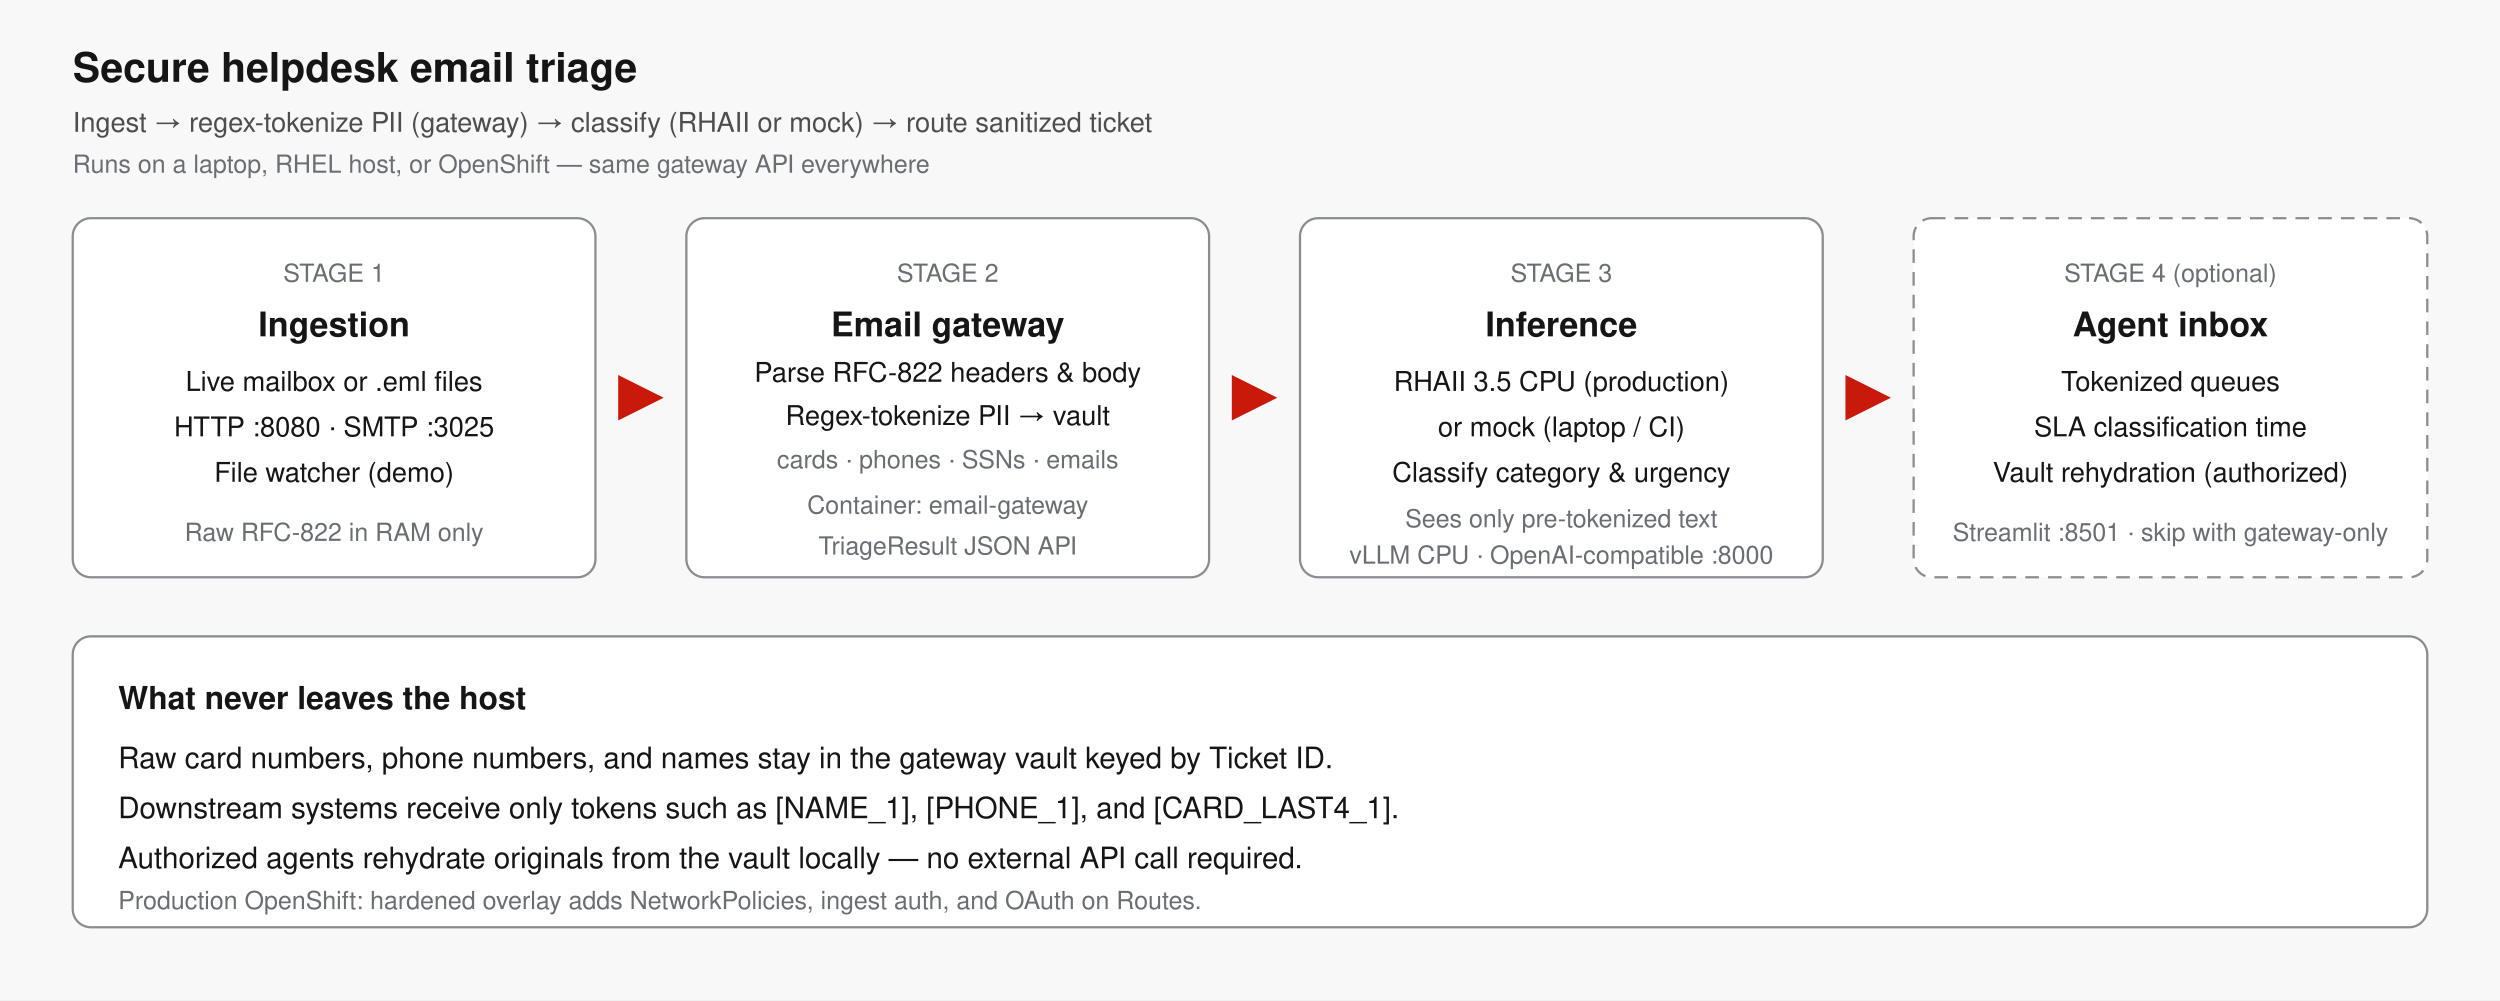
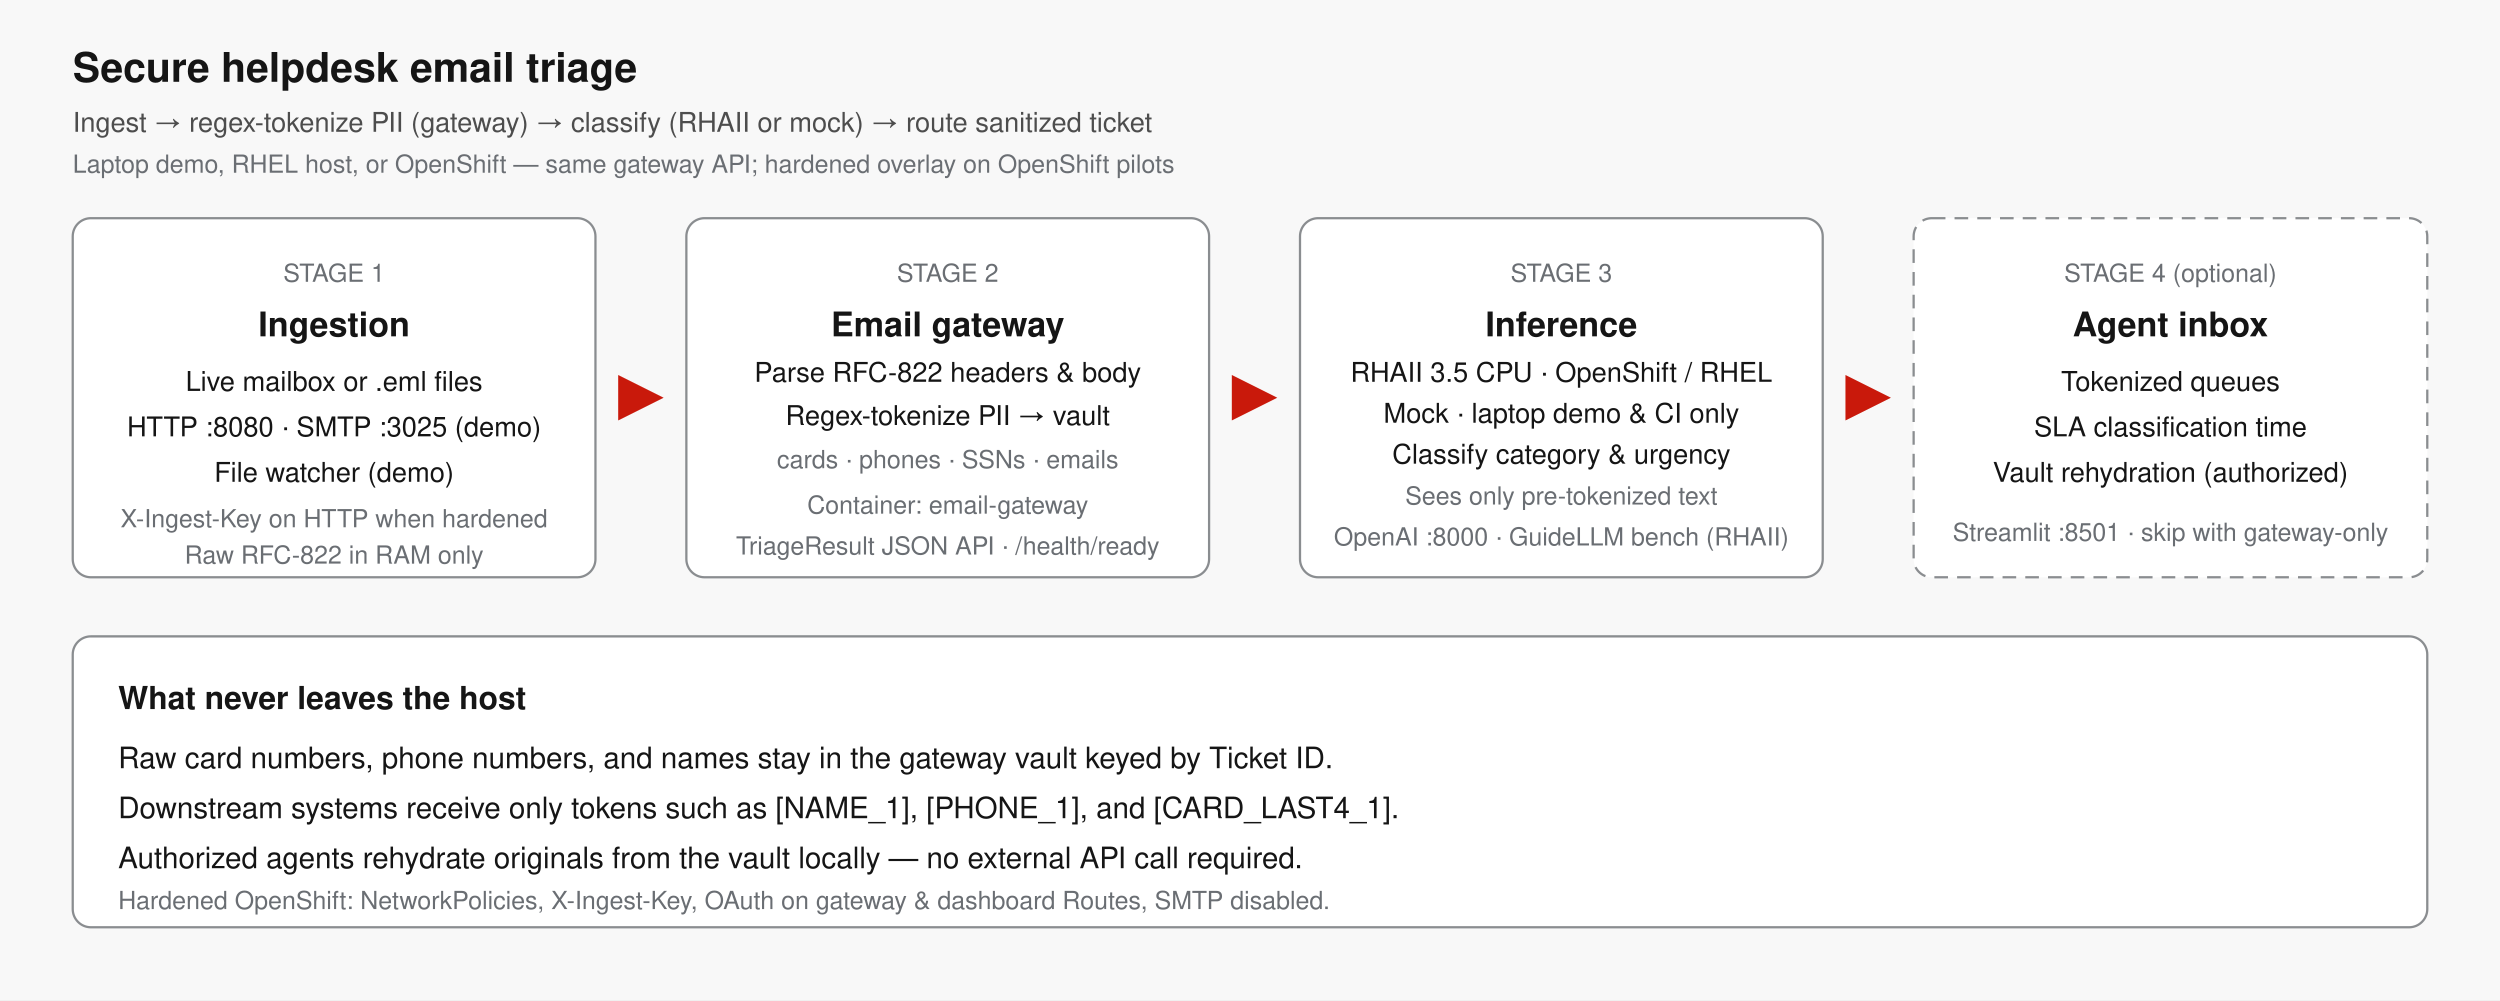
<svg xmlns="http://www.w3.org/2000/svg" width="1100" height="440" viewBox="0 0 1100 440" role="img" aria-labelledby="title desc">
  <rect width="1100" height="440" fill="#f8f8f8" />
  <text x="32" y="36" font-family="Helvetica, Arial, sans-serif" font-size="18" font-weight="700" fill="#151515">Secure helpdesk email triage</text>
  <text x="32" y="58" font-family="Helvetica, Arial, sans-serif" font-size="12" fill="#4d4d4d">Ingest → regex-tokenize PII (gateway) → classify (RHAII or mock) → route sanitized ticket</text>
-   <text x="32" y="76" font-family="Helvetica, Arial, sans-serif" font-size="11" fill="#6a6e73">Runs on a laptop, RHEL host, or OpenShift — same gateway API everywhere</text>
+   <text x="32" y="76" font-family="Helvetica, Arial, sans-serif" font-size="11" fill="#6a6e73">Laptop demo, RHEL host, or OpenShift — same gateway API; hardened overlay on OpenShift pilots</text>
  <rect x="32" y="96" width="230" height="158" rx="8" fill="#ffffff" stroke="#8a8d90" />
  <text x="147" y="124" text-anchor="middle" font-family="Helvetica, Arial, sans-serif" font-size="11" fill="#6a6e73">STAGE 1</text>
  <text x="147" y="148" text-anchor="middle" font-family="Helvetica, Arial, sans-serif" font-size="15" font-weight="700" fill="#151515">Ingestion</text>
  <text x="147" y="172" text-anchor="middle" font-family="Helvetica, Arial, sans-serif" font-size="12" fill="#151515">Live mailbox or .eml files</text>
-   <text x="147" y="192" text-anchor="middle" font-family="Helvetica, Arial, sans-serif" font-size="12" fill="#151515">HTTP :8080 · SMTP :3025</text>
+   <text x="147" y="192" text-anchor="middle" font-family="Helvetica, Arial, sans-serif" font-size="12" fill="#151515">HTTP :8080 · SMTP :3025 (demo)</text>
  <text x="147" y="212" text-anchor="middle" font-family="Helvetica, Arial, sans-serif" font-size="12" fill="#151515">File watcher (demo)</text>
-   <text x="147" y="238" text-anchor="middle" font-family="Helvetica, Arial, sans-serif" font-size="11" fill="#6a6e73">Raw RFC-822 in RAM only</text>
+   <text x="147" y="232" text-anchor="middle" font-family="Helvetica, Arial, sans-serif" font-size="11" fill="#6a6e73">X-Ingest-Key on HTTP when hardened</text>
+   <text x="147" y="248" text-anchor="middle" font-family="Helvetica, Arial, sans-serif" font-size="11" fill="#6a6e73">Raw RFC-822 in RAM only</text>
  <polygon points="272,165 272,185 292,175" fill="#C9190B" />
  <rect x="302" y="96" width="230" height="158" rx="8" fill="#ffffff" stroke="#8a8d90" />
  <text x="417" y="124" text-anchor="middle" font-family="Helvetica, Arial, sans-serif" font-size="11" fill="#6a6e73">STAGE 2</text>
  <text x="417" y="148" text-anchor="middle" font-family="Helvetica, Arial, sans-serif" font-size="15" font-weight="700" fill="#151515">Email gateway</text>
  <text x="417" y="168" text-anchor="middle" font-family="Helvetica, Arial, sans-serif" font-size="12" fill="#151515">Parse RFC-822 headers &amp; body</text>
  <text x="417" y="187" text-anchor="middle" font-family="Helvetica, Arial, sans-serif" font-size="12" fill="#151515">Regex-tokenize PII → vault</text>
  <text x="417" y="206" text-anchor="middle" font-family="Helvetica, Arial, sans-serif" font-size="11" fill="#6a6e73">cards · phones · SSNs · emails</text>
  <text x="417" y="226" text-anchor="middle" font-family="Helvetica, Arial, sans-serif" font-size="11" fill="#6a6e73">Container: email-gateway</text>
-   <text x="417" y="244" text-anchor="middle" font-family="Helvetica, Arial, sans-serif" font-size="11" fill="#6a6e73">TriageResult JSON API</text>
+   <text x="417" y="244" text-anchor="middle" font-family="Helvetica, Arial, sans-serif" font-size="11" fill="#6a6e73">TriageResult JSON API · /health/ready</text>
  <polygon points="542,165 542,185 562,175" fill="#C9190B" />
  <rect x="572" y="96" width="230" height="158" rx="8" fill="#ffffff" stroke="#8a8d90" />
  <text x="687" y="124" text-anchor="middle" font-family="Helvetica, Arial, sans-serif" font-size="11" fill="#6a6e73">STAGE 3</text>
  <text x="687" y="148" text-anchor="middle" font-family="Helvetica, Arial, sans-serif" font-size="15" font-weight="700" fill="#151515">Inference</text>
-   <text x="687" y="172" text-anchor="middle" font-family="Helvetica, Arial, sans-serif" font-size="12" fill="#151515">RHAII 3.5 CPU (production)</text>
-   <text x="687" y="192" text-anchor="middle" font-family="Helvetica, Arial, sans-serif" font-size="12" fill="#151515">or mock (laptop / CI)</text>
-   <text x="687" y="212" text-anchor="middle" font-family="Helvetica, Arial, sans-serif" font-size="12" fill="#151515">Classify category &amp; urgency</text>
-   <text x="687" y="232" text-anchor="middle" font-family="Helvetica, Arial, sans-serif" font-size="11" fill="#6a6e73">Sees only pre-tokenized text</text>
-   <text x="687" y="248" text-anchor="middle" font-family="Helvetica, Arial, sans-serif" font-size="11" fill="#6a6e73">vLLM CPU · OpenAI-compatible :8000</text>
+   <text x="687" y="168" text-anchor="middle" font-family="Helvetica, Arial, sans-serif" font-size="12" fill="#151515">RHAII 3.5 CPU · OpenShift / RHEL</text>
+   <text x="687" y="186" text-anchor="middle" font-family="Helvetica, Arial, sans-serif" font-size="12" fill="#151515">Mock · laptop demo &amp; CI only</text>
+   <text x="687" y="204" text-anchor="middle" font-family="Helvetica, Arial, sans-serif" font-size="12" fill="#151515">Classify category &amp; urgency</text>
+   <text x="687" y="222" text-anchor="middle" font-family="Helvetica, Arial, sans-serif" font-size="11" fill="#6a6e73">Sees only pre-tokenized text</text>
+   <text x="687" y="240" text-anchor="middle" font-family="Helvetica, Arial, sans-serif" font-size="11" fill="#6a6e73">OpenAI :8000 · GuideLLM bench (RHAII)</text>
  <polygon points="812,165 812,185 832,175" fill="#C9190B" />
  <rect x="842" y="96" width="226" height="158" rx="8" fill="#ffffff" stroke="#8a8d90" stroke-dasharray="6 4" />
  <text x="955" y="124" text-anchor="middle" font-family="Helvetica, Arial, sans-serif" font-size="11" fill="#6a6e73">STAGE 4 (optional)</text>
  <text x="955" y="148" text-anchor="middle" font-family="Helvetica, Arial, sans-serif" font-size="15" font-weight="700" fill="#151515">Agent inbox</text>
  <text x="955" y="172" text-anchor="middle" font-family="Helvetica, Arial, sans-serif" font-size="12" fill="#151515">Tokenized queues</text>
  <text x="955" y="192" text-anchor="middle" font-family="Helvetica, Arial, sans-serif" font-size="12" fill="#151515">SLA classification time</text>
  <text x="955" y="212" text-anchor="middle" font-family="Helvetica, Arial, sans-serif" font-size="12" fill="#151515">Vault rehydration (authorized)</text>
  <text x="955" y="238" text-anchor="middle" font-family="Helvetica, Arial, sans-serif" font-size="11" fill="#6a6e73">Streamlit :8501 · skip with gateway-only</text>
  <rect x="32" y="280" width="1036" height="128" rx="8" fill="#ffffff" stroke="#8a8d90" />
  <text x="52" y="312" font-family="Helvetica, Arial, sans-serif" font-size="14" font-weight="700" fill="#151515">What never leaves the host</text>
  <text x="52" y="338" font-family="Helvetica, Arial, sans-serif" font-size="13" fill="#151515">Raw card numbers, phone numbers, and names stay in the gateway vault keyed by Ticket ID.</text>
  <text x="52" y="360" font-family="Helvetica, Arial, sans-serif" font-size="13" fill="#151515">Downstream systems receive only tokens such as [NAME_1], [PHONE_1], and [CARD_LAST4_1].</text>
  <text x="52" y="382" font-family="Helvetica, Arial, sans-serif" font-size="13" fill="#151515">Authorized agents rehydrate originals from the vault locally — no external API call required.</text>
-   <text x="52" y="400" font-family="Helvetica, Arial, sans-serif" font-size="11" fill="#6a6e73">Production OpenShift: hardened overlay adds NetworkPolicies, ingest auth, and OAuth on Routes.</text>
+   <text x="52" y="400" font-family="Helvetica, Arial, sans-serif" font-size="11" fill="#6a6e73">Hardened OpenShift: NetworkPolicies, X-Ingest-Key, OAuth on gateway &amp; dashboard Routes, SMTP disabled.</text>
</svg>
